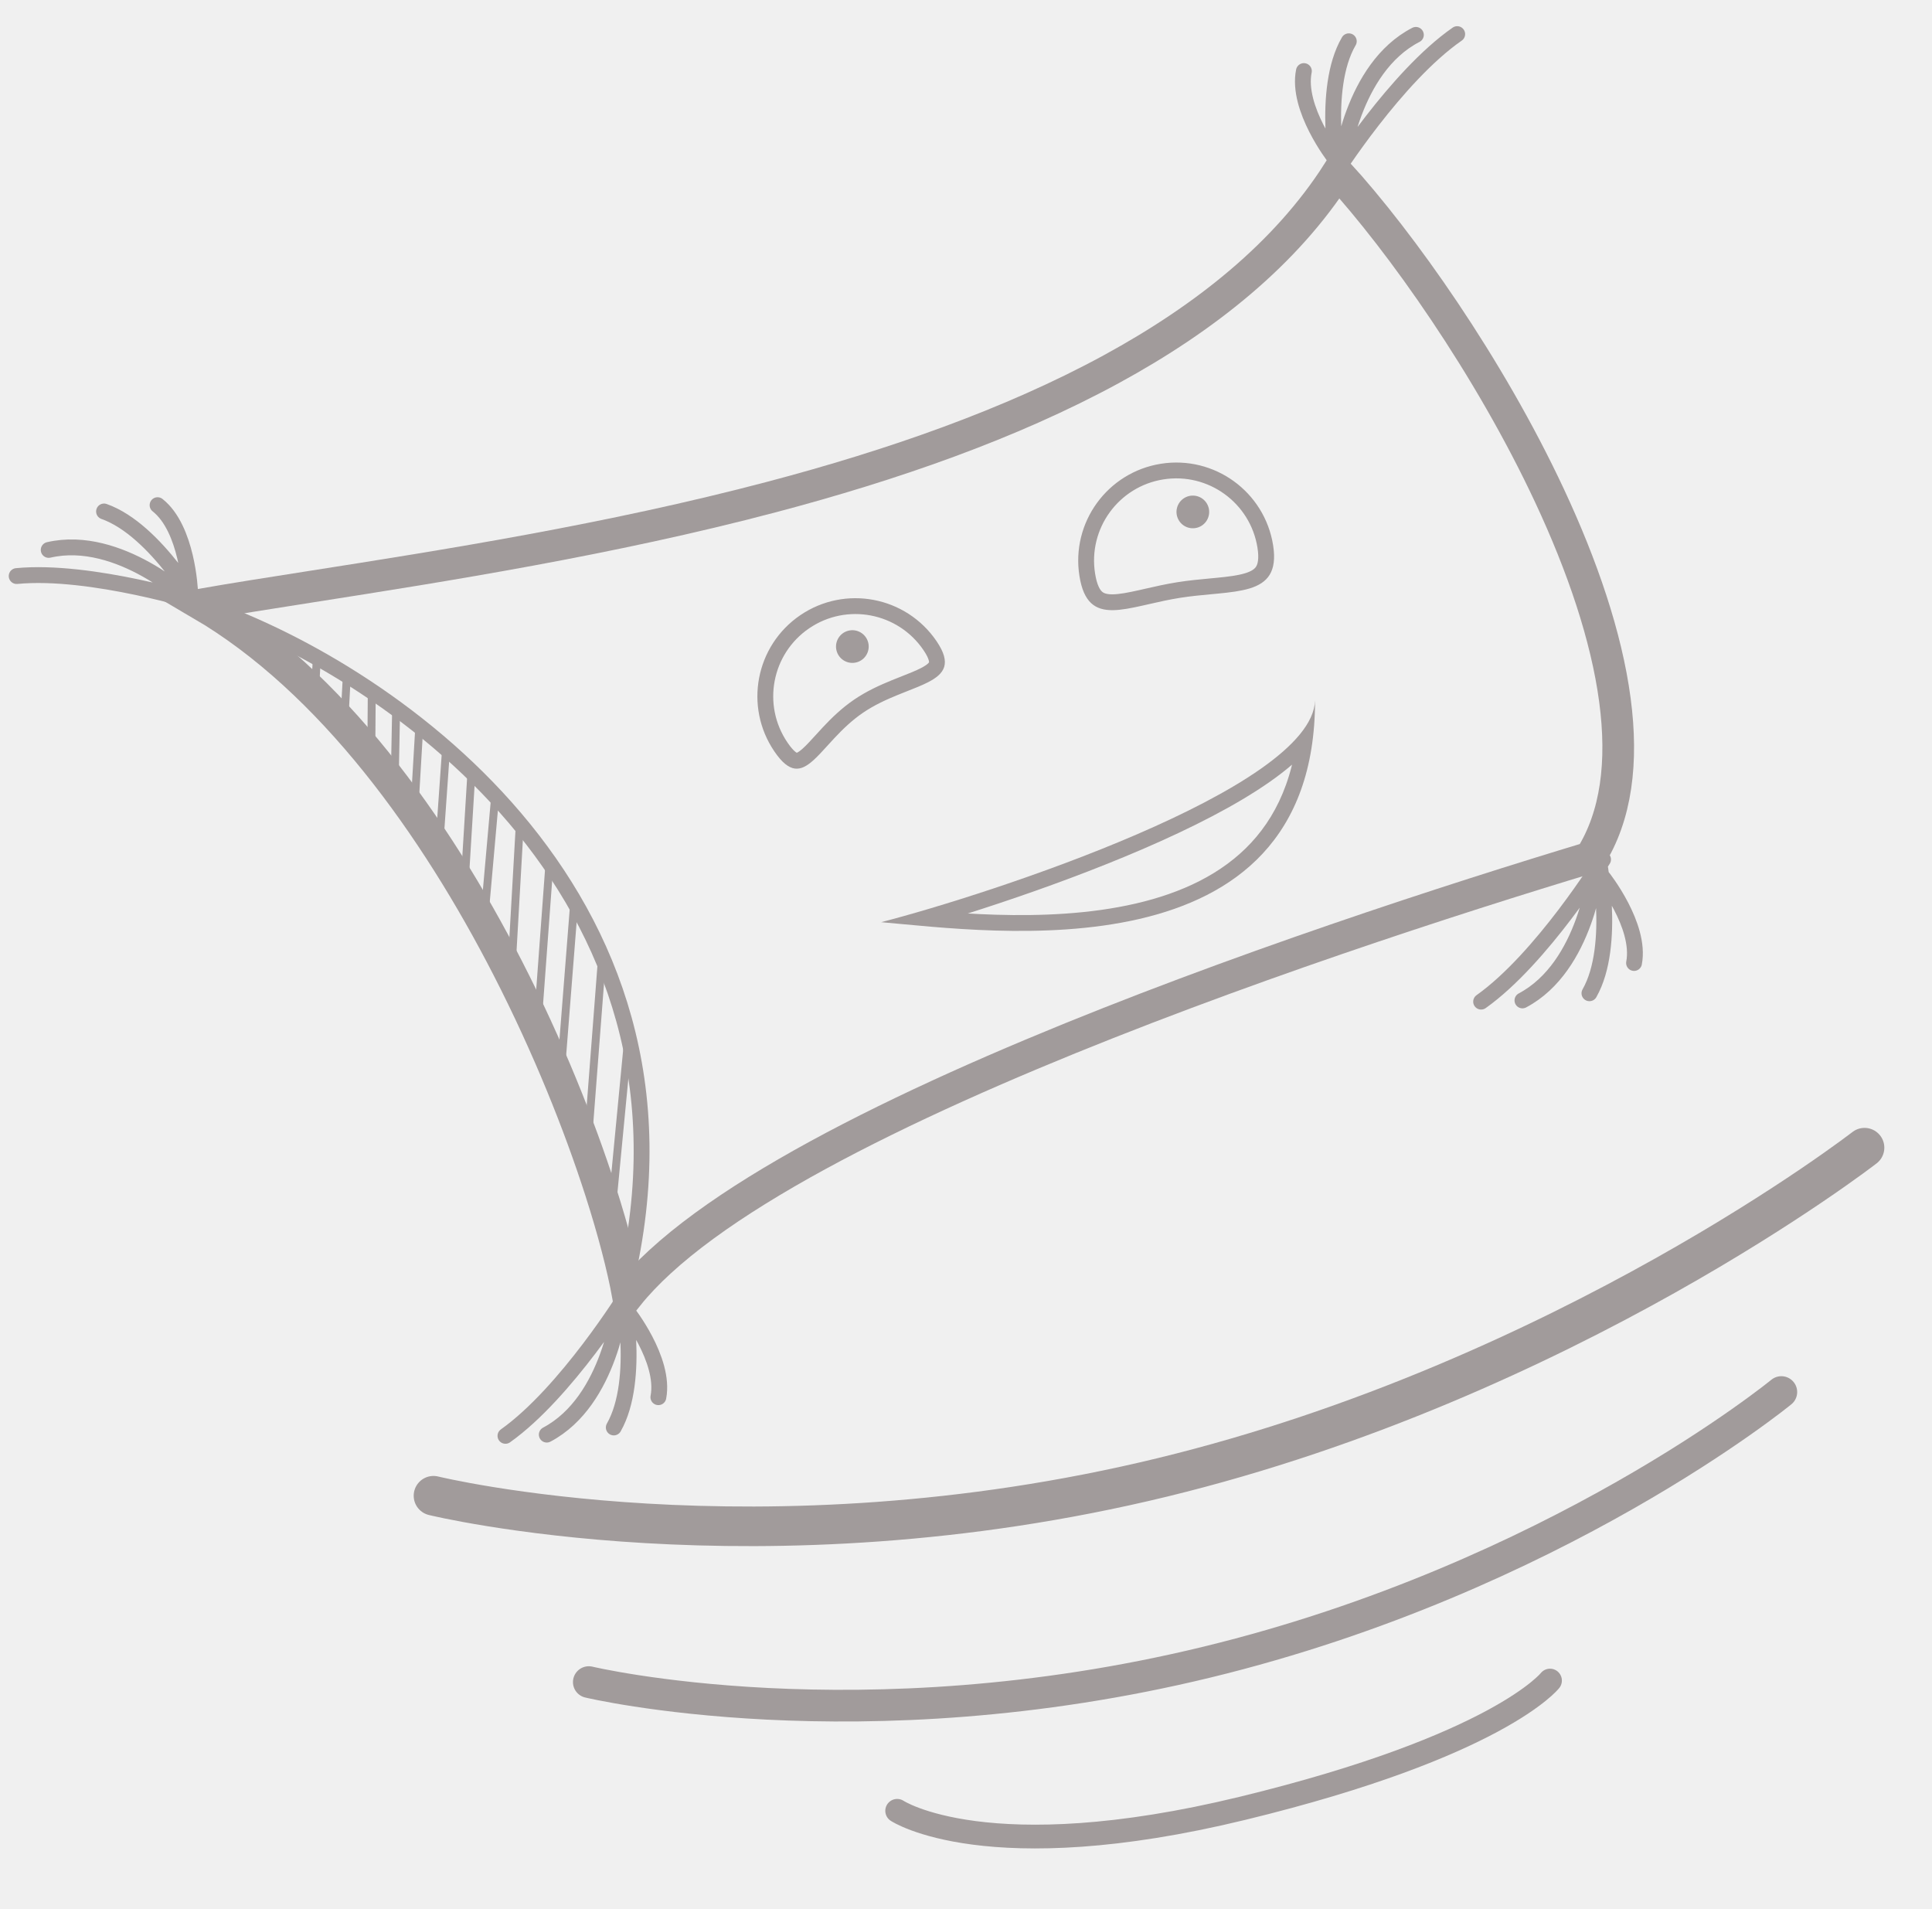
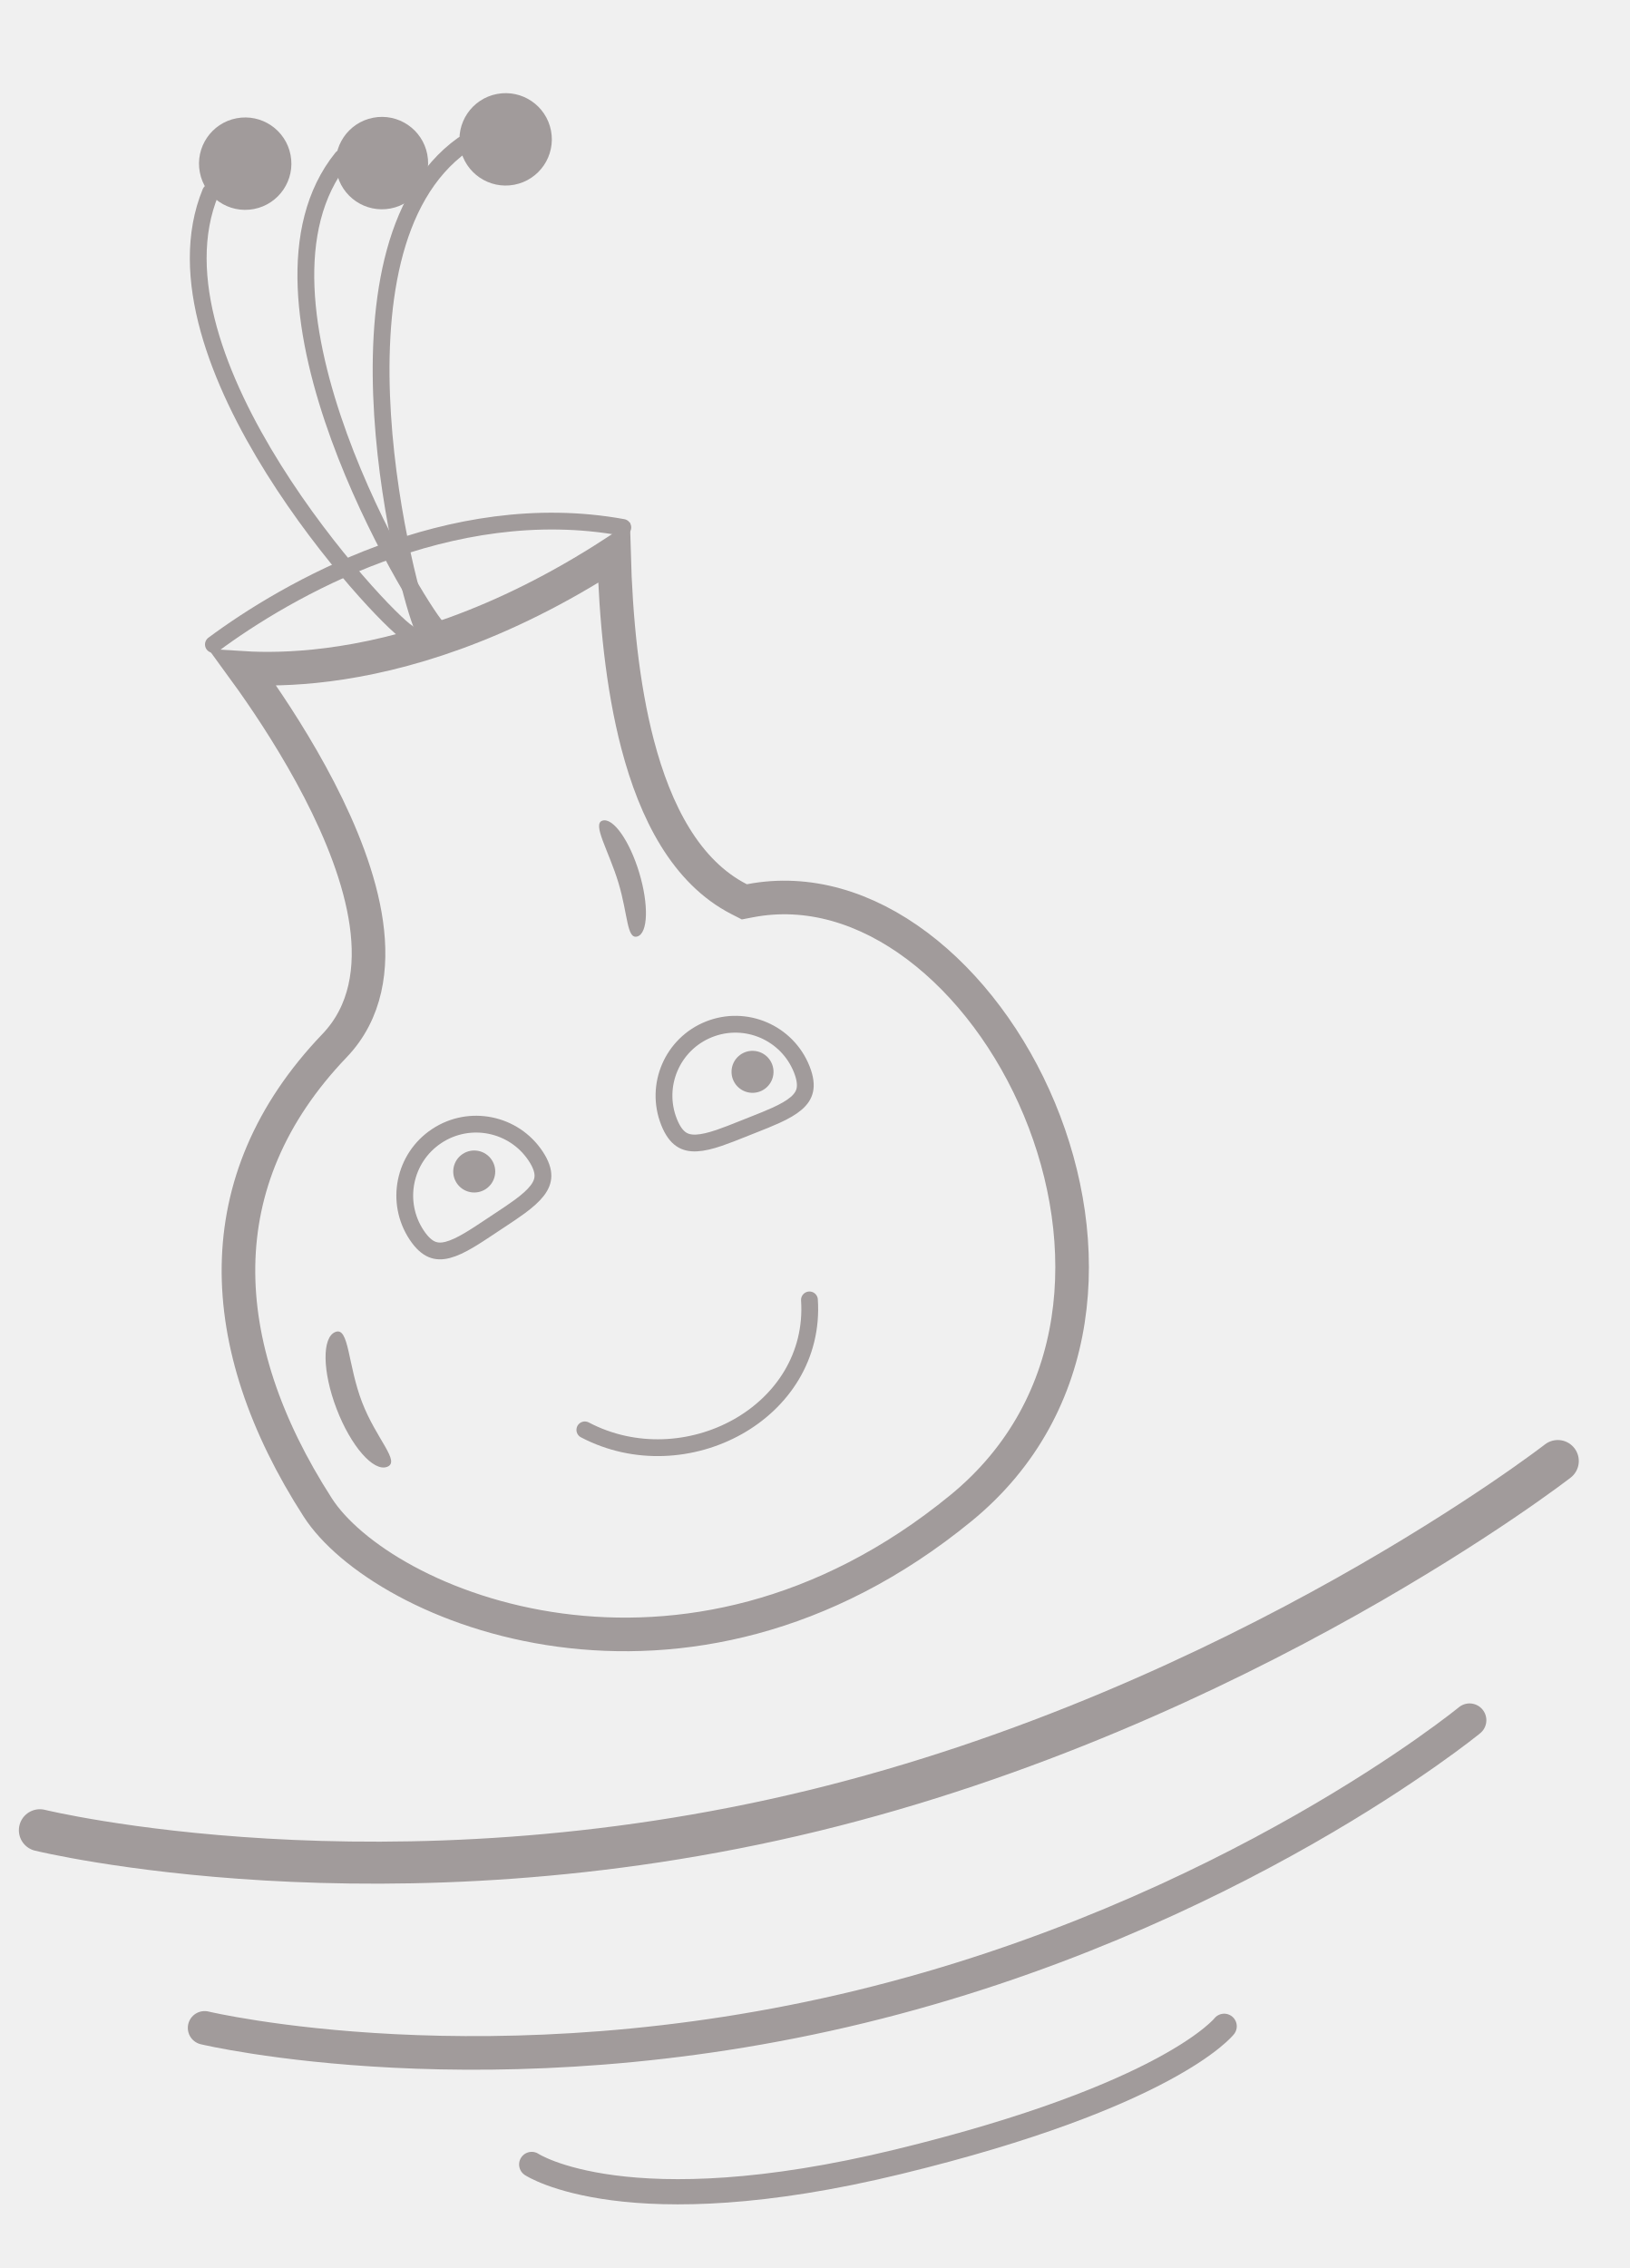
- <svg xmlns="http://www.w3.org/2000/svg" width="244" height="241" fill="none">
-   <path d="M54.747 188.885s41.081 10.077 92.059-2.32c50.977-12.397 88.673-41.633 88.673-41.633" stroke="#A19B9B" stroke-width="5" stroke-linecap="round" stroke-linejoin="round" />
-   <path d="M74.362 212.416s34.142 8.163 78.115-2.531c43.973-10.693 72.496-34.096 72.496-34.096" stroke="#A19B9B" stroke-width="4" stroke-linecap="round" stroke-linejoin="round" />
-   <path d="M113.307 228.673s11.361 7.529 43.66-.326c32.299-7.854 38.789-16.122 38.789-16.122" stroke="#A19B9B" stroke-width="3" stroke-linecap="round" stroke-linejoin="round" />
-   <path d="M40.029 82.78l-.337 6.277m4.083-3.255l-.337 6.278m3.514-4.805L46.9 94.33m3.126-4.664l-.156 7.97m3.089-5.968l-.609 10.335m3.967-7.169l-.92 13.086m4.136-10.308l-.88 14.39m20.679 19.238l-2.096 21.87m-14.732-52.191l-1.372 15.45m4.485-11.755l-.946 16.613m4.729-12.285l-1.397 18.977m4.446-13.06l-1.709 21.728m5.286-15.565l-1.98 25.784" stroke="#A19B9B" stroke-linecap="round" stroke-linejoin="round" />
-   <path d="M63.836 181.322c7.674-5.451 15.4-17.954 15.4-17.954m-.878 1.201s-1.203 12.311-9.303 16.598m9.51-18.432s2.427 11.42-1.049 17.529m1.656-14.674s4.882 6.123 3.977 10.851m103.907-49.952c7.674-5.45 15.401-17.954 15.401-17.954m-.878 1.201s-1.204 12.311-9.304 16.599m9.511-18.433s2.427 11.42-1.049 17.53m1.655-14.675s4.883 6.124 3.978 10.852M184.037 4.307C176.304 9.672 168.44 22.09 168.44 22.09m.892-1.192s1.338-12.296 9.485-16.494m-9.713 18.326s-2.301-11.446 1.242-17.517m-1.817 14.656s-4.814-6.177-3.857-10.895M2.104 72.745c9.37-.903 23.396 3.492 23.396 3.492m-1.45-.334s-8.969-8.519-17.9-6.458m19.256 7.71s-5.64-10.222-12.267-12.566M23.996 74.6s-.317-7.826-4.096-10.808" stroke="#A19B9B" stroke-width="2" stroke-linecap="round" stroke-linejoin="round" />
-   <path d="M64.132 122.263c-9.173-17.876-22.264-36.285-38.73-45.934 4.108-.713 8.837-1.455 14.022-2.268 16.489-2.588 37.595-5.9 58.056-11.305 15.134-3.998 30.104-9.178 42.888-16.144 11.9-6.483 22.018-14.575 28.567-24.808 7.995 8.76 19.117 24.43 26.769 40.81 4.117 8.812 7.182 17.728 8.253 25.811 1.035 7.806.187 14.621-3.121 19.851-16.937 5.117-45.224 14.215-70.599 24.875-12.858 5.402-25.028 11.229-34.612 17.172-4.792 2.971-8.98 5.997-12.296 9.043-1.515 1.391-2.869 2.806-4.022 4.242-.679-3.676-1.856-8.21-3.472-13.237-2.674-8.321-6.612-18.186-11.703-28.108z" stroke="#A19B9B" stroke-width="4" />
-   <mask id="a" fill="#fff">
-     <path d="M111.28 116.454c13.921 1.199 54.803 7.046 54.803-27.999-.4 11.2-41.23 24.514-54.803 27.999z" />
-   </mask>
-   <path d="M111.28 116.454l-.497-1.937a2.001 2.001 0 0 0 .326 3.93l.171-1.993zm54.803-27.999h2l-3.999-.071 1.999.071zm-54.974 29.992c6.815.587 20.9 2.405 33.244-.453 6.213-1.438 12.176-4.097 16.59-8.85 4.449-4.791 7.14-11.511 7.14-20.689h-4c0 8.345-2.42 14.036-6.071 17.967-3.686 3.97-8.814 6.345-14.561 7.676-11.577 2.68-24.894.975-31.999.363l-.343 3.986zm.669-.056c6.866-1.763 20.568-5.994 32.637-11.207 6.025-2.603 11.734-5.489 15.994-8.482 2.129-1.496 3.969-3.068 5.308-4.704 1.33-1.624 2.293-3.468 2.364-5.471l-3.997-.143c-.029.796-.429 1.819-1.462 3.08-1.023 1.25-2.545 2.582-4.512 3.965-3.932 2.762-9.353 5.522-15.282 8.083-11.839 5.115-25.338 9.283-32.045 11.005l.995 3.874z" fill="#A19B9B" mask="url(#a)" />
-   <path d="M117.449 81.523c.911 1.339.951 2.036.839 2.403-.12.394-.532.824-1.543 1.342-.699.358-1.524.683-2.472 1.057-.403.159-.828.326-1.275.509-1.455.594-3.059 1.318-4.561 2.34-1.502 1.022-2.727 2.223-3.761 3.324a95.01 95.01 0 0 0-.967 1.052c-.615.676-1.14 1.253-1.655 1.716-.772.693-1.222.841-1.542.798-.343-.047-.957-.368-1.886-1.734-3.537-5.197-2.19-12.278 3.008-15.815 5.197-3.536 12.278-2.19 15.815 3.008zm42.35-12.514c.248 1.564.05 2.483-.304 3.056-.349.567-.962.98-1.959 1.285-1.01.309-2.278.467-3.79.613l-.847.08c-1.265.117-2.649.246-4.056.47-1.425.226-2.772.533-3.985.81-.258.06-.51.117-.756.172-1.431.321-2.605.55-3.578.559-.951.008-1.579-.196-2.035-.618-.477-.443-.923-1.272-1.175-2.856-.986-6.21 3.248-12.042 9.457-13.028 6.209-.986 12.041 3.248 13.028 9.457z" stroke="#A19B9B" stroke-width="2" />
-   <circle cx="107.648" cy="81.648" r="2.064" transform="rotate(-20.128 107.648 81.648)" fill="#A19B9B" />
-   <circle cx="150.648" cy="64.648" r="2.064" transform="rotate(-20.128 150.648 64.648)" fill="#A19B9B" />
-   <path d="M26.401 76.783c23.05 8.112 65.71 37.025 51.957 87.786" stroke="#A19B9B" stroke-width="2" />
+ <svg xmlns="http://www.w3.org/2000/svg" width="194" height="270" viewBox="0 0 194 270" fill="none">
+   <path d="M50.33 74.655C48.688 71.406 37.642 29.741 55.098 17.229" stroke="#A19B9B" stroke-width="2" stroke-linecap="round" />
+   <path d="M51.999 74.676C49.55 71.983 27.23 35.518 40.713 18.801" stroke="#A19B9B" stroke-width="2" stroke-linecap="round" />
+   <path d="M48.562 75.335C45.447 73.451 16.899 42.759 25.064 22.895" stroke="#A19B9B" stroke-width="2" stroke-linecap="round" />
+   <path d="M28.931 79.516C31.462 79.673 34.885 79.663 39.045 79.129C47.713 78.018 59.533 74.64 73.104 65.827C73.315 73.563 74.087 81.627 75.922 88.628C78.031 96.669 81.675 103.808 88.012 107.049L88.624 107.362L89.299 107.232C96.231 105.903 103.128 108.048 109.203 112.604C115.289 117.168 120.449 124.09 123.754 132.03C130.384 147.957 129.352 167.312 114.416 179.537C97.993 192.98 80.762 195.955 66.655 194.055C59.584 193.103 53.302 190.926 48.307 188.226C43.281 185.509 39.684 182.333 37.841 179.472C31.55 169.706 28.253 159.938 28.395 150.68C28.537 141.466 32.085 132.575 39.823 124.491C43.632 120.513 44.369 115.221 43.618 109.927C42.869 104.643 40.608 99.058 38.014 94.04C35.408 88.998 32.4 84.404 30.053 81.08C29.659 80.523 29.284 80 28.931 79.516Z" stroke="#A19B9B" stroke-width="4" stroke-linecap="round" />
+   <path d="M76.111 103.895C77.258 107.703 77.159 111.1 75.89 111.483C74.621 111.865 74.784 108.909 73.637 105.101C72.489 101.293 70.465 98.075 71.734 97.692C73.004 97.31 74.963 100.087 76.111 103.895Z" fill="#A19B9B" />
+   <path d="M43.098 166.898C44.797 171.333 47.722 174 46.096 174.623C44.47 175.246 41.775 172.156 40.076 167.721C38.377 163.286 38.318 159.186 39.944 158.563C41.57 157.94 41.399 162.464 43.098 166.898Z" fill="#A19B9B" />
+   <circle cx="56.465" cy="139.465" r="2.5" transform="rotate(-33.5368 56.465 139.465)" fill="#A19B9B" />
+   <circle cx="89.599" cy="127.599" r="2.5" transform="rotate(2.31989 89.5991 127.599)" fill="#A19B9B" />
+   <path d="M69.634 170.223C81.54 176.475 97.267 168.198 96.377 154.75" stroke="#A19B9B" stroke-width="2" stroke-linecap="round" stroke-linejoin="round" />
+   <path d="M25.408 76.721C34.023 70.317 53.476 59.017 74.156 62.789" stroke="#A19B9B" stroke-width="2" stroke-linecap="round" />
+   <path d="M63.779 137.632C64.432 138.617 64.649 139.379 64.645 139.982C64.641 140.574 64.423 141.137 63.967 141.734C63.499 142.345 62.808 142.956 61.92 143.613C61.187 144.155 60.366 144.697 59.478 145.283C59.29 145.407 59.098 145.534 58.904 145.663C58.709 145.791 58.519 145.919 58.331 146.044C57.445 146.633 56.626 147.179 55.841 147.642C54.89 148.204 54.058 148.603 53.313 148.795C52.585 148.983 51.982 148.964 51.435 148.737C50.878 148.506 50.262 148.01 49.609 147.025C47.015 143.112 48.085 137.837 51.998 135.243C55.911 132.65 61.185 133.72 63.779 137.632Z" stroke="#A19B9B" stroke-width="2" />
+   <path d="M95.46 127.297C95.896 128.395 95.952 129.184 95.824 129.774C95.698 130.352 95.37 130.859 94.8 131.349C94.217 131.851 93.415 132.307 92.41 132.767C91.582 133.147 90.667 133.508 89.678 133.899C89.468 133.982 89.254 134.066 89.037 134.152C88.821 134.239 88.608 134.324 88.398 134.407C87.41 134.802 86.496 135.167 85.633 135.46C84.587 135.814 83.691 136.033 82.922 136.068C82.171 136.102 81.585 135.959 81.096 135.625C80.599 135.284 80.097 134.672 79.661 133.573C77.928 129.211 80.06 124.269 84.422 122.536C88.785 120.802 93.727 122.934 95.46 127.297Z" stroke="#A19B9B" stroke-width="2" />
+   <circle cx="60.204" cy="16.59" r="4.5" transform="rotate(-10.8577 60.2042 16.5901)" fill="#A19B9B" stroke="#A19B9B" stroke-width="2" />
+   <circle cx="45.473" cy="19.416" r="4.5" transform="rotate(-10.8577 45.4727 19.4158)" fill="#A19B9B" stroke="#A19B9B" stroke-width="2" />
+   <circle cx="29.194" cy="19.483" r="4.5" transform="rotate(-10.8577 29.1939 19.4834)" fill="#A19B9B" stroke="#A19B9B" stroke-width="2" />
+   <path d="M4.747 217.885C4.747 217.885 45.828 227.962 96.806 215.565C147.783 203.168 185.479 173.932 185.479 173.932" stroke="#A19B9B" stroke-width="5" stroke-linecap="round" stroke-linejoin="round" />
+   <path d="M24.363 241.416C24.363 241.416 58.504 249.579 102.477 238.885C146.45 228.192 174.973 204.789 174.973 204.789" stroke="#A19B9B" stroke-width="4" stroke-linecap="round" stroke-linejoin="round" />
+   <path d="M63.307 257.673C63.307 257.673 74.668 265.202 106.967 257.347C139.266 249.493 145.756 241.225 145.756 241.225" stroke="#A19B9B" stroke-width="3" stroke-linecap="round" stroke-linejoin="round" />
</svg>
